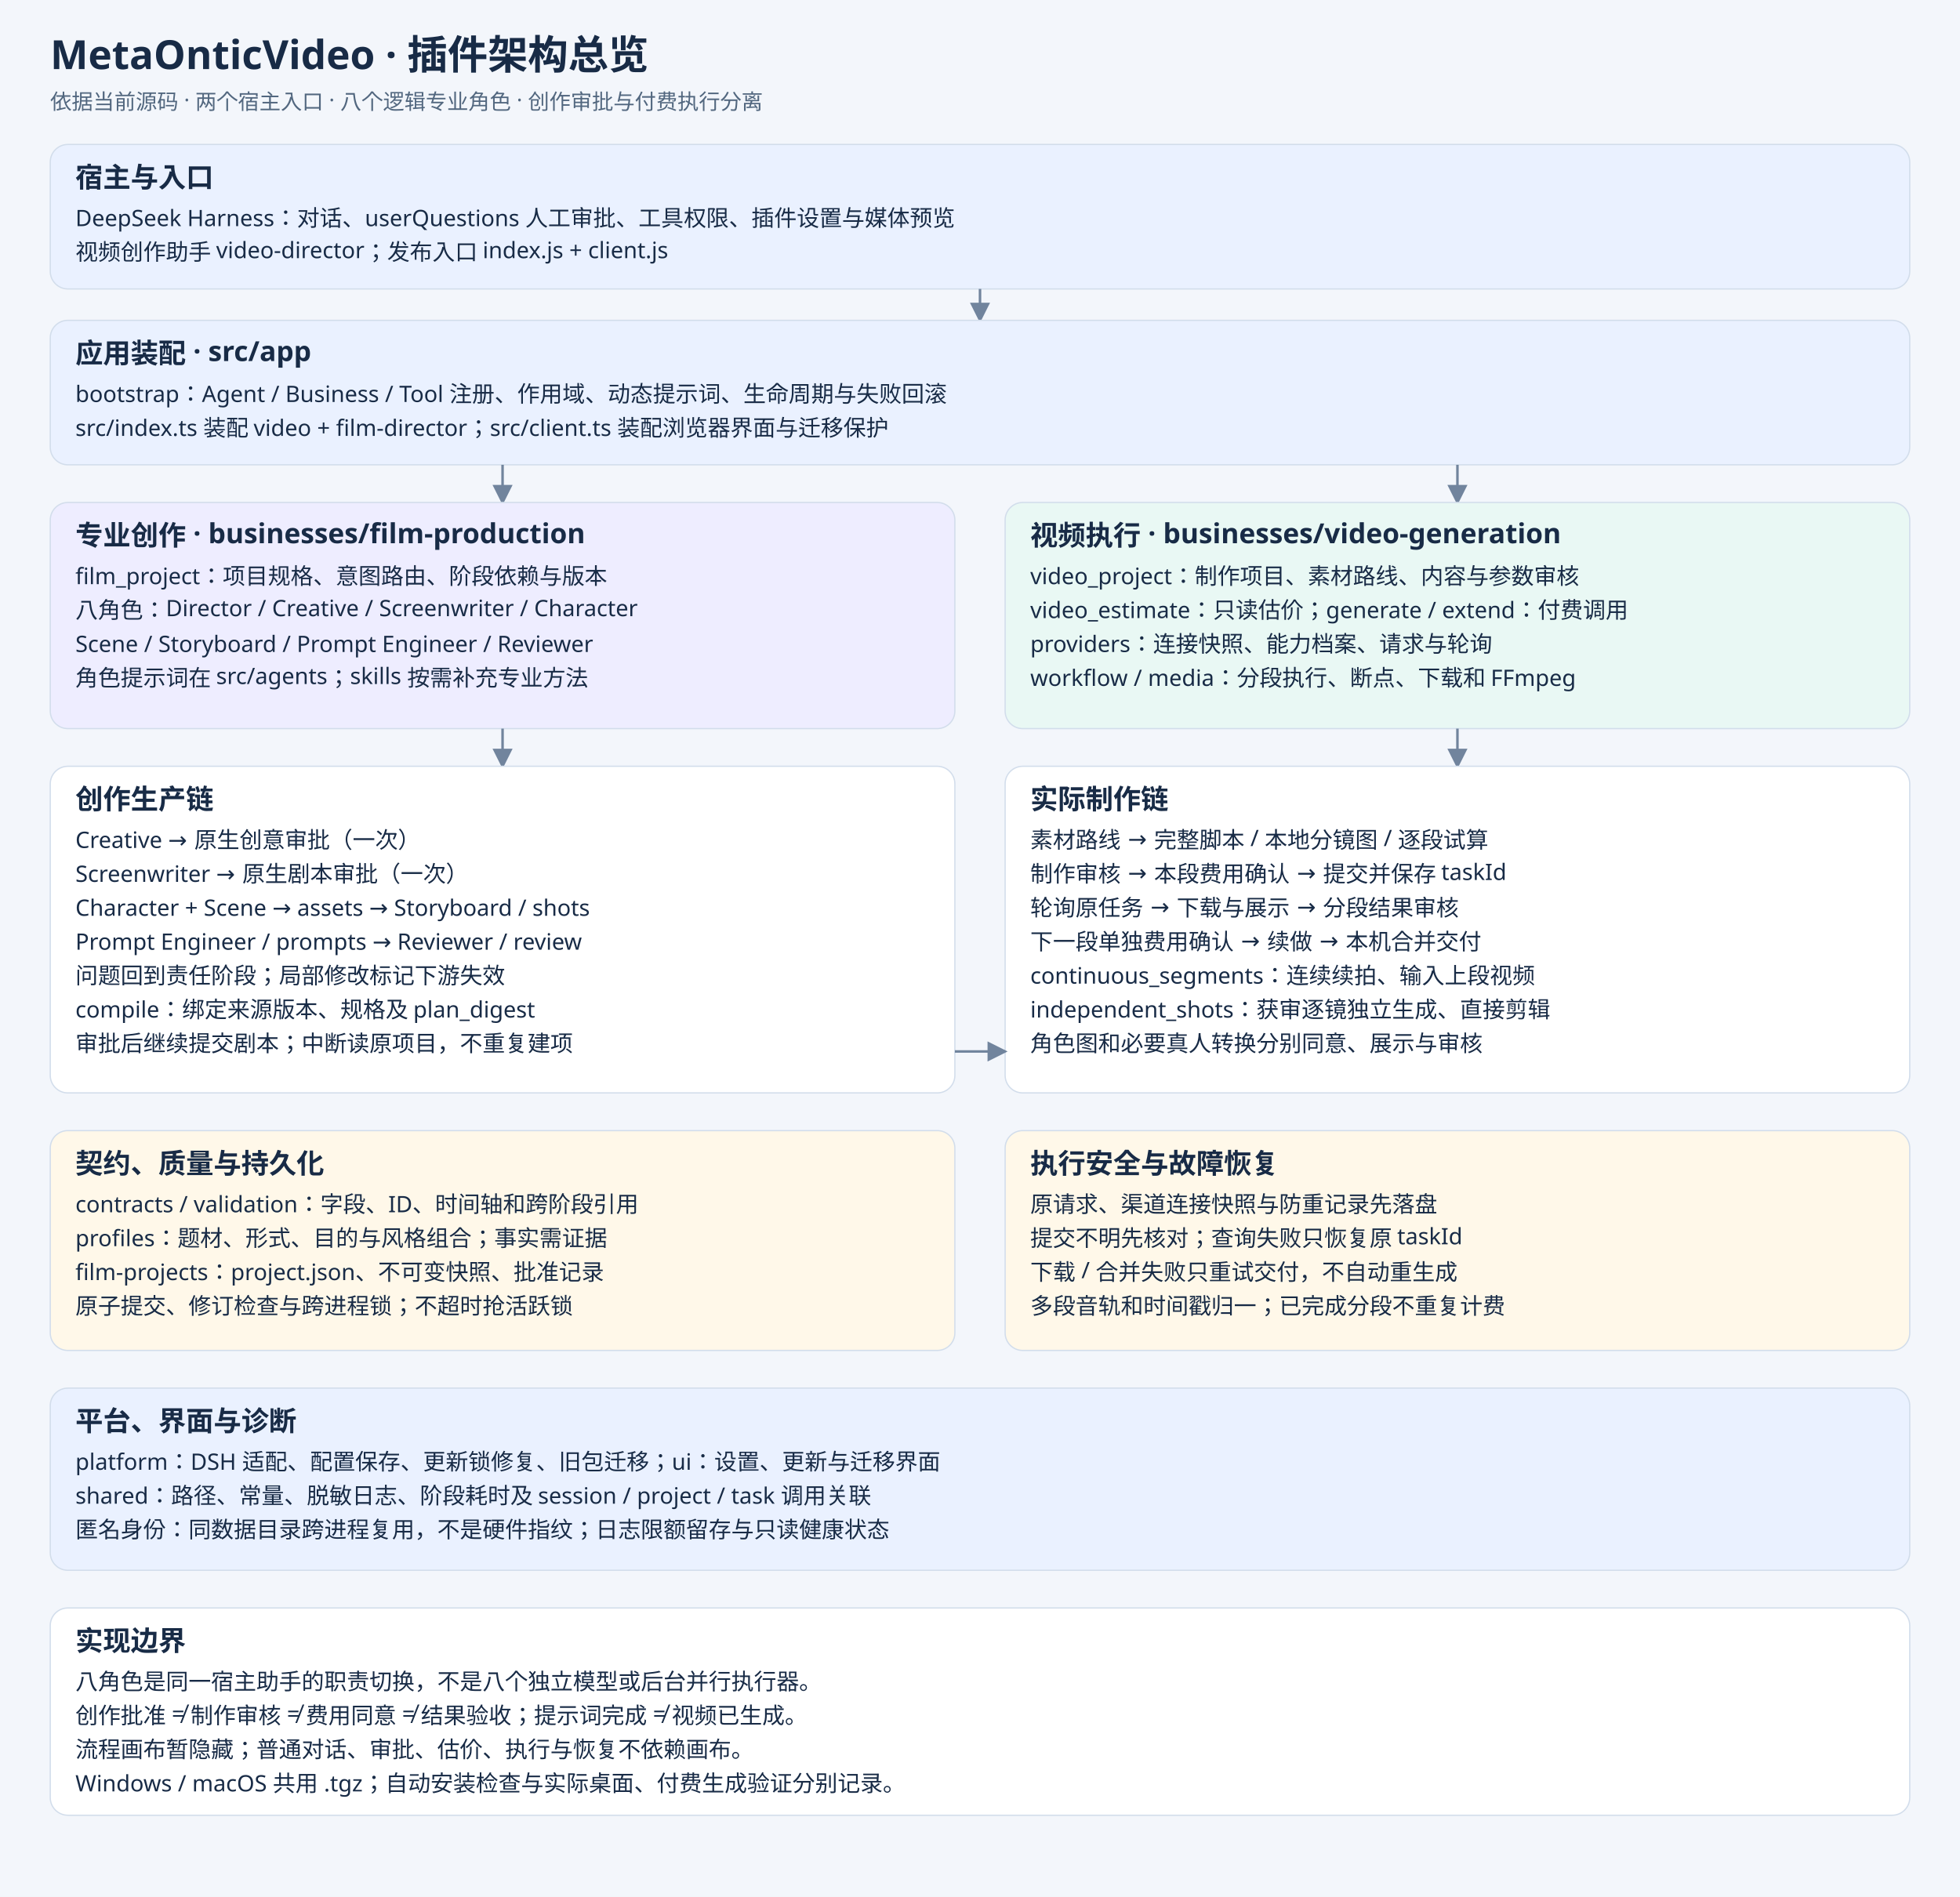
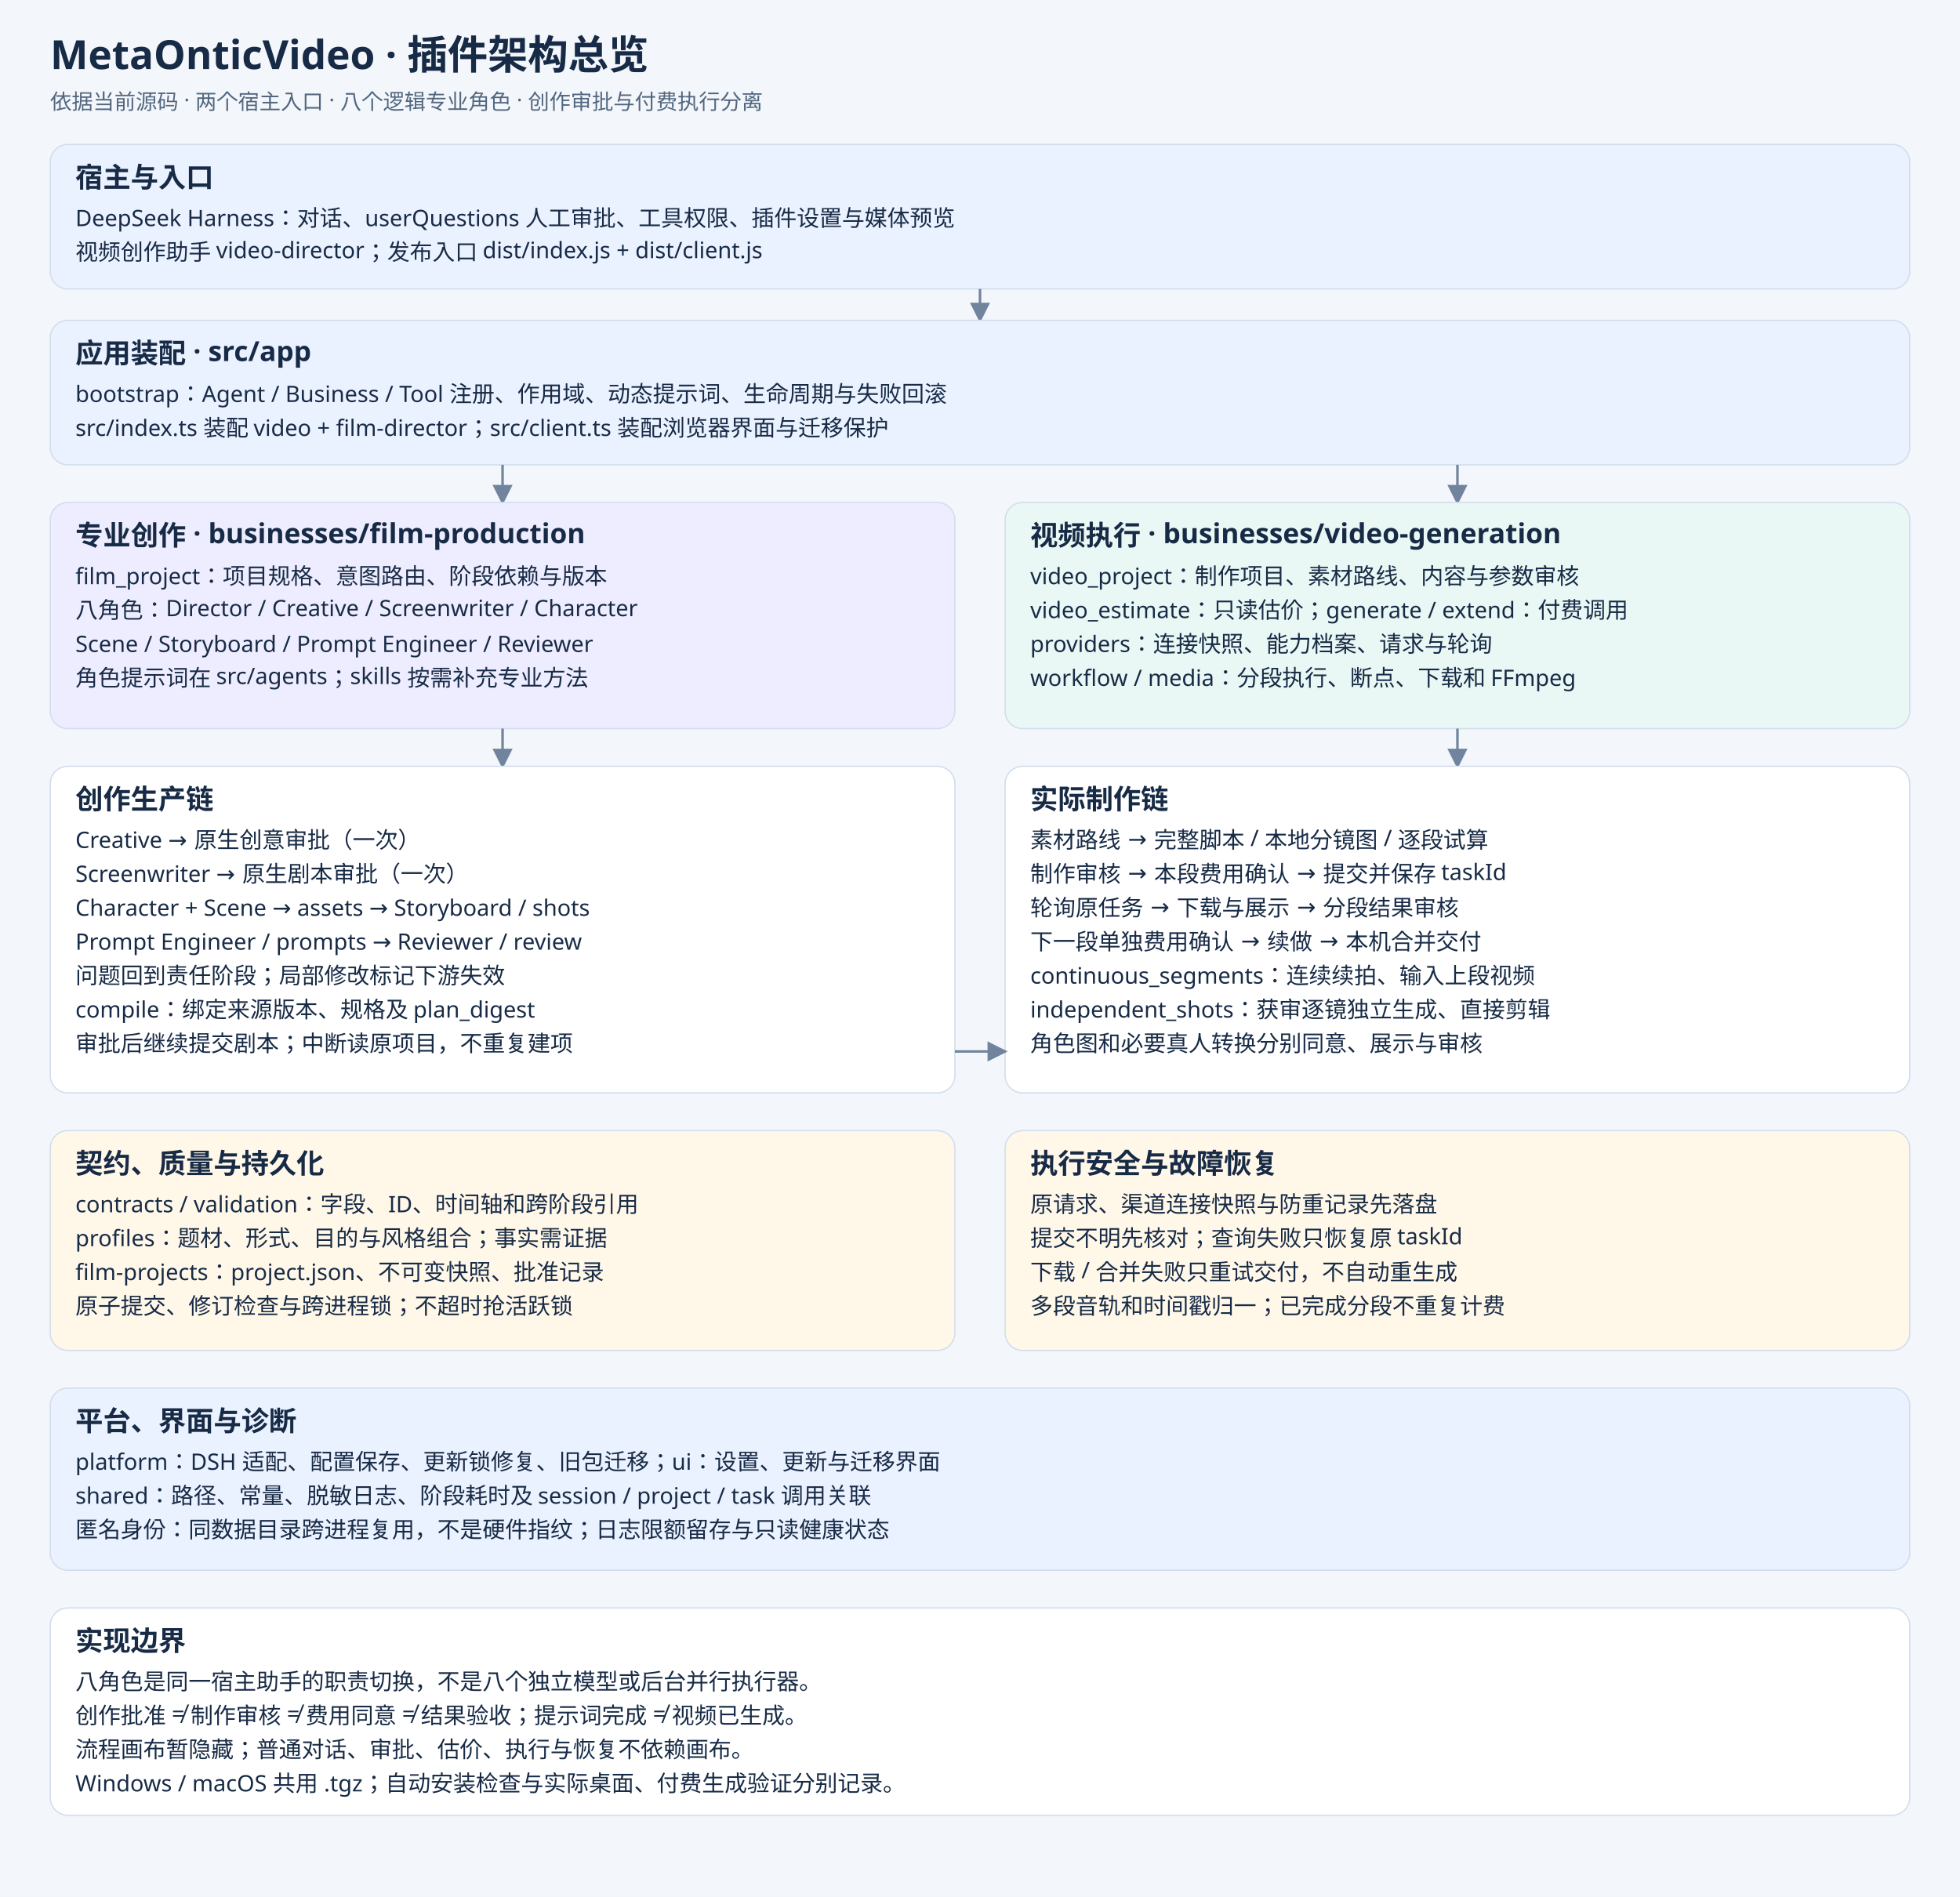
<svg xmlns="http://www.w3.org/2000/svg" width="1560" height="1510" viewBox="0 0 1560 1510" role="img" aria-labelledby="title desc">
  <defs>
    <marker id="arrow" markerWidth="8" markerHeight="8" refX="7" refY="4" orient="auto">
      <path d="M0 0L8 4L0 8" fill="#71849d" />
    </marker>
  </defs>
  <style>text{font-family:"PingFang SC","Microsoft YaHei",sans-serif;fill:#182b46}.title{font-size:32px;font-weight:700}.sub{font-size:17px;fill:#52677f}.head{font-size:22px;font-weight:700}.body{font-size:18px}.code{font-size:15px;fill:#536a86}.edge{stroke:#71849d;stroke-width:2;fill:none;marker-end:url(#arrow)}</style>
  <rect width="1560" height="1510" fill="#f3f6fb" />
  <text x="40" y="55" class="title">MetaOnticVideo · 插件架构总览</text>
  <text x="40" y="87" class="sub">依据当前源码 · 两个宿主入口 · 八个逻辑专业角色 · 创作审批与付费执行分离</text>
  <rect x="40" y="115" width="1480" height="115" rx="14" fill="#eaf1ff" stroke="#d2ddeb" />
  <text x="60" y="149" class="head">宿主与入口</text>
  <text x="60" y="180" class="body">DeepSeek Harness：对话、userQuestions 人工审批、工具权限、插件设置与媒体预览</text>
-   <text x="60" y="207" class="body">视频创作助手 video-director；发布入口 index.js + client.js</text>
+   <text x="60" y="207" class="body">视频创作助手 video-director；发布入口 dist/index.js + dist/client.js</text>
  <path class="edge" d="M780 230 L780 255" />
  <rect x="40" y="255" width="1480" height="115" rx="14" fill="#eaf1ff" stroke="#d2ddeb" />
  <text x="60" y="289" class="head">应用装配 · src/app</text>
  <text x="60" y="320" class="body">bootstrap：Agent / Business / Tool 注册、作用域、动态提示词、生命周期与失败回滚</text>
  <text x="60" y="347" class="body">src/index.ts 装配 video + film-director；src/client.ts 装配浏览器界面与迁移保护</text>
  <path class="edge" d="M400 370 L400 400" />
  <path class="edge" d="M1160 370 L1160 400" />
  <rect x="40" y="400" width="720" height="180" rx="14" fill="#eeedff" stroke="#d2ddeb" />
  <text x="60" y="434" class="head">专业创作 · businesses/film-production</text>
  <text x="60" y="465" class="body">film_project：项目规格、意图路由、阶段依赖与版本</text>
  <text x="60" y="492" class="body">八角色：Director / Creative / Screenwriter / Character</text>
  <text x="60" y="519" class="body">Scene / Storyboard / Prompt Engineer / Reviewer</text>
  <text x="60" y="546" class="body">角色提示词在 src/agents；skills 按需补充专业方法</text>
  <rect x="800" y="400" width="720" height="180" rx="14" fill="#e9f8f4" stroke="#d2ddeb" />
  <text x="820" y="434" class="head">视频执行 · businesses/video-generation</text>
  <text x="820" y="465" class="body">video_project：制作项目、素材路线、内容与参数审核</text>
  <text x="820" y="492" class="body">video_estimate：只读估价；generate / extend：付费调用</text>
  <text x="820" y="519" class="body">providers：连接快照、能力档案、请求与轮询</text>
  <text x="820" y="546" class="body">workflow / media：分段执行、断点、下载和 FFmpeg</text>
  <path class="edge" d="M400 580 L400 610" />
  <path class="edge" d="M1160 580 L1160 610" />
  <rect x="40" y="610" width="720" height="260" rx="14" fill="#ffffff" stroke="#d2ddeb" />
  <text x="60" y="644" class="head">创作生产链</text>
  <text x="60" y="675" class="body">Creative → 原生创意审批（一次）</text>
  <text x="60" y="702" class="body">Screenwriter → 原生剧本审批（一次）</text>
  <text x="60" y="729" class="body">Character + Scene → assets → Storyboard / shots</text>
  <text x="60" y="756" class="body">Prompt Engineer / prompts → Reviewer / review</text>
  <text x="60" y="783" class="body">问题回到责任阶段；局部修改标记下游失效</text>
  <text x="60" y="810" class="body">compile：绑定来源版本、规格及 plan_digest</text>
  <text x="60" y="837" class="body">审批后继续提交剧本；中断读原项目，不重复建项</text>
  <rect x="800" y="610" width="720" height="260" rx="14" fill="#ffffff" stroke="#d2ddeb" />
  <text x="820" y="644" class="head">实际制作链</text>
  <text x="820" y="675" class="body">素材路线 → 完整脚本 / 本地分镜图 / 逐段试算</text>
  <text x="820" y="702" class="body">制作审核 → 本段费用确认 → 提交并保存 taskId</text>
  <text x="820" y="729" class="body">轮询原任务 → 下载与展示 → 分段结果审核</text>
  <text x="820" y="756" class="body">下一段单独费用确认 → 续做 → 本机合并交付</text>
  <text x="820" y="783" class="body">continuous_segments：连续续拍、输入上段视频</text>
  <text x="820" y="810" class="body">independent_shots：获审逐镜独立生成、直接剪辑</text>
  <text x="820" y="837" class="body">角色图和必要真人转换分别同意、展示与审核</text>
  <path class="edge" d="M760 837 L800 837" />
  <rect x="40" y="900" width="720" height="175" rx="14" fill="#fff8e9" stroke="#d2ddeb" />
  <text x="60" y="934" class="head">契约、质量与持久化</text>
  <text x="60" y="965" class="body">contracts / validation：字段、ID、时间轴和跨阶段引用</text>
  <text x="60" y="992" class="body">profiles：题材、形式、目的与风格组合；事实需证据</text>
  <text x="60" y="1019" class="body">film-projects：project.json、不可变快照、批准记录</text>
  <text x="60" y="1046" class="body">原子提交、修订检查与跨进程锁；不超时抢活跃锁</text>
  <rect x="800" y="900" width="720" height="175" rx="14" fill="#fff8e9" stroke="#d2ddeb" />
  <text x="820" y="934" class="head">执行安全与故障恢复</text>
  <text x="820" y="965" class="body">原请求、渠道连接快照与防重记录先落盘</text>
  <text x="820" y="992" class="body">提交不明先核对；查询失败只恢复原 taskId</text>
  <text x="820" y="1019" class="body">下载 / 合并失败只重试交付，不自动重生成</text>
  <text x="820" y="1046" class="body">多段音轨和时间戳归一；已完成分段不重复计费</text>
  <rect x="40" y="1105" width="1480" height="145" rx="14" fill="#eaf1ff" stroke="#d2ddeb" />
  <text x="60" y="1139" class="head">平台、界面与诊断</text>
  <text x="60" y="1170" class="body">platform：DSH 适配、配置保存、更新锁修复、旧包迁移；ui：设置、更新与迁移界面</text>
  <text x="60" y="1197" class="body">shared：路径、常量、脱敏日志、阶段耗时及 session / project / task 调用关联</text>
  <text x="60" y="1224" class="body">匿名身份：同数据目录跨进程复用，不是硬件指纹；日志限额留存与只读健康状态</text>
  <rect x="40" y="1280" width="1480" height="165" rx="14" fill="#ffffff" stroke="#d2ddeb" />
  <text x="60" y="1314" class="head">实现边界</text>
  <text x="60" y="1345" class="body">八角色是同一宿主助手的职责切换，不是八个独立模型或后台并行执行器。</text>
  <text x="60" y="1372" class="body">创作批准 ≠ 制作审核 ≠ 费用同意 ≠ 结果验收；提示词完成 ≠ 视频已生成。</text>
  <text x="60" y="1399" class="body">流程画布暂隐藏；普通对话、审批、估价、执行与恢复不依赖画布。</text>
  <text x="60" y="1426" class="body">Windows / macOS 共用 .tgz；自动安装检查与实际桌面、付费生成验证分别记录。</text>
</svg>
